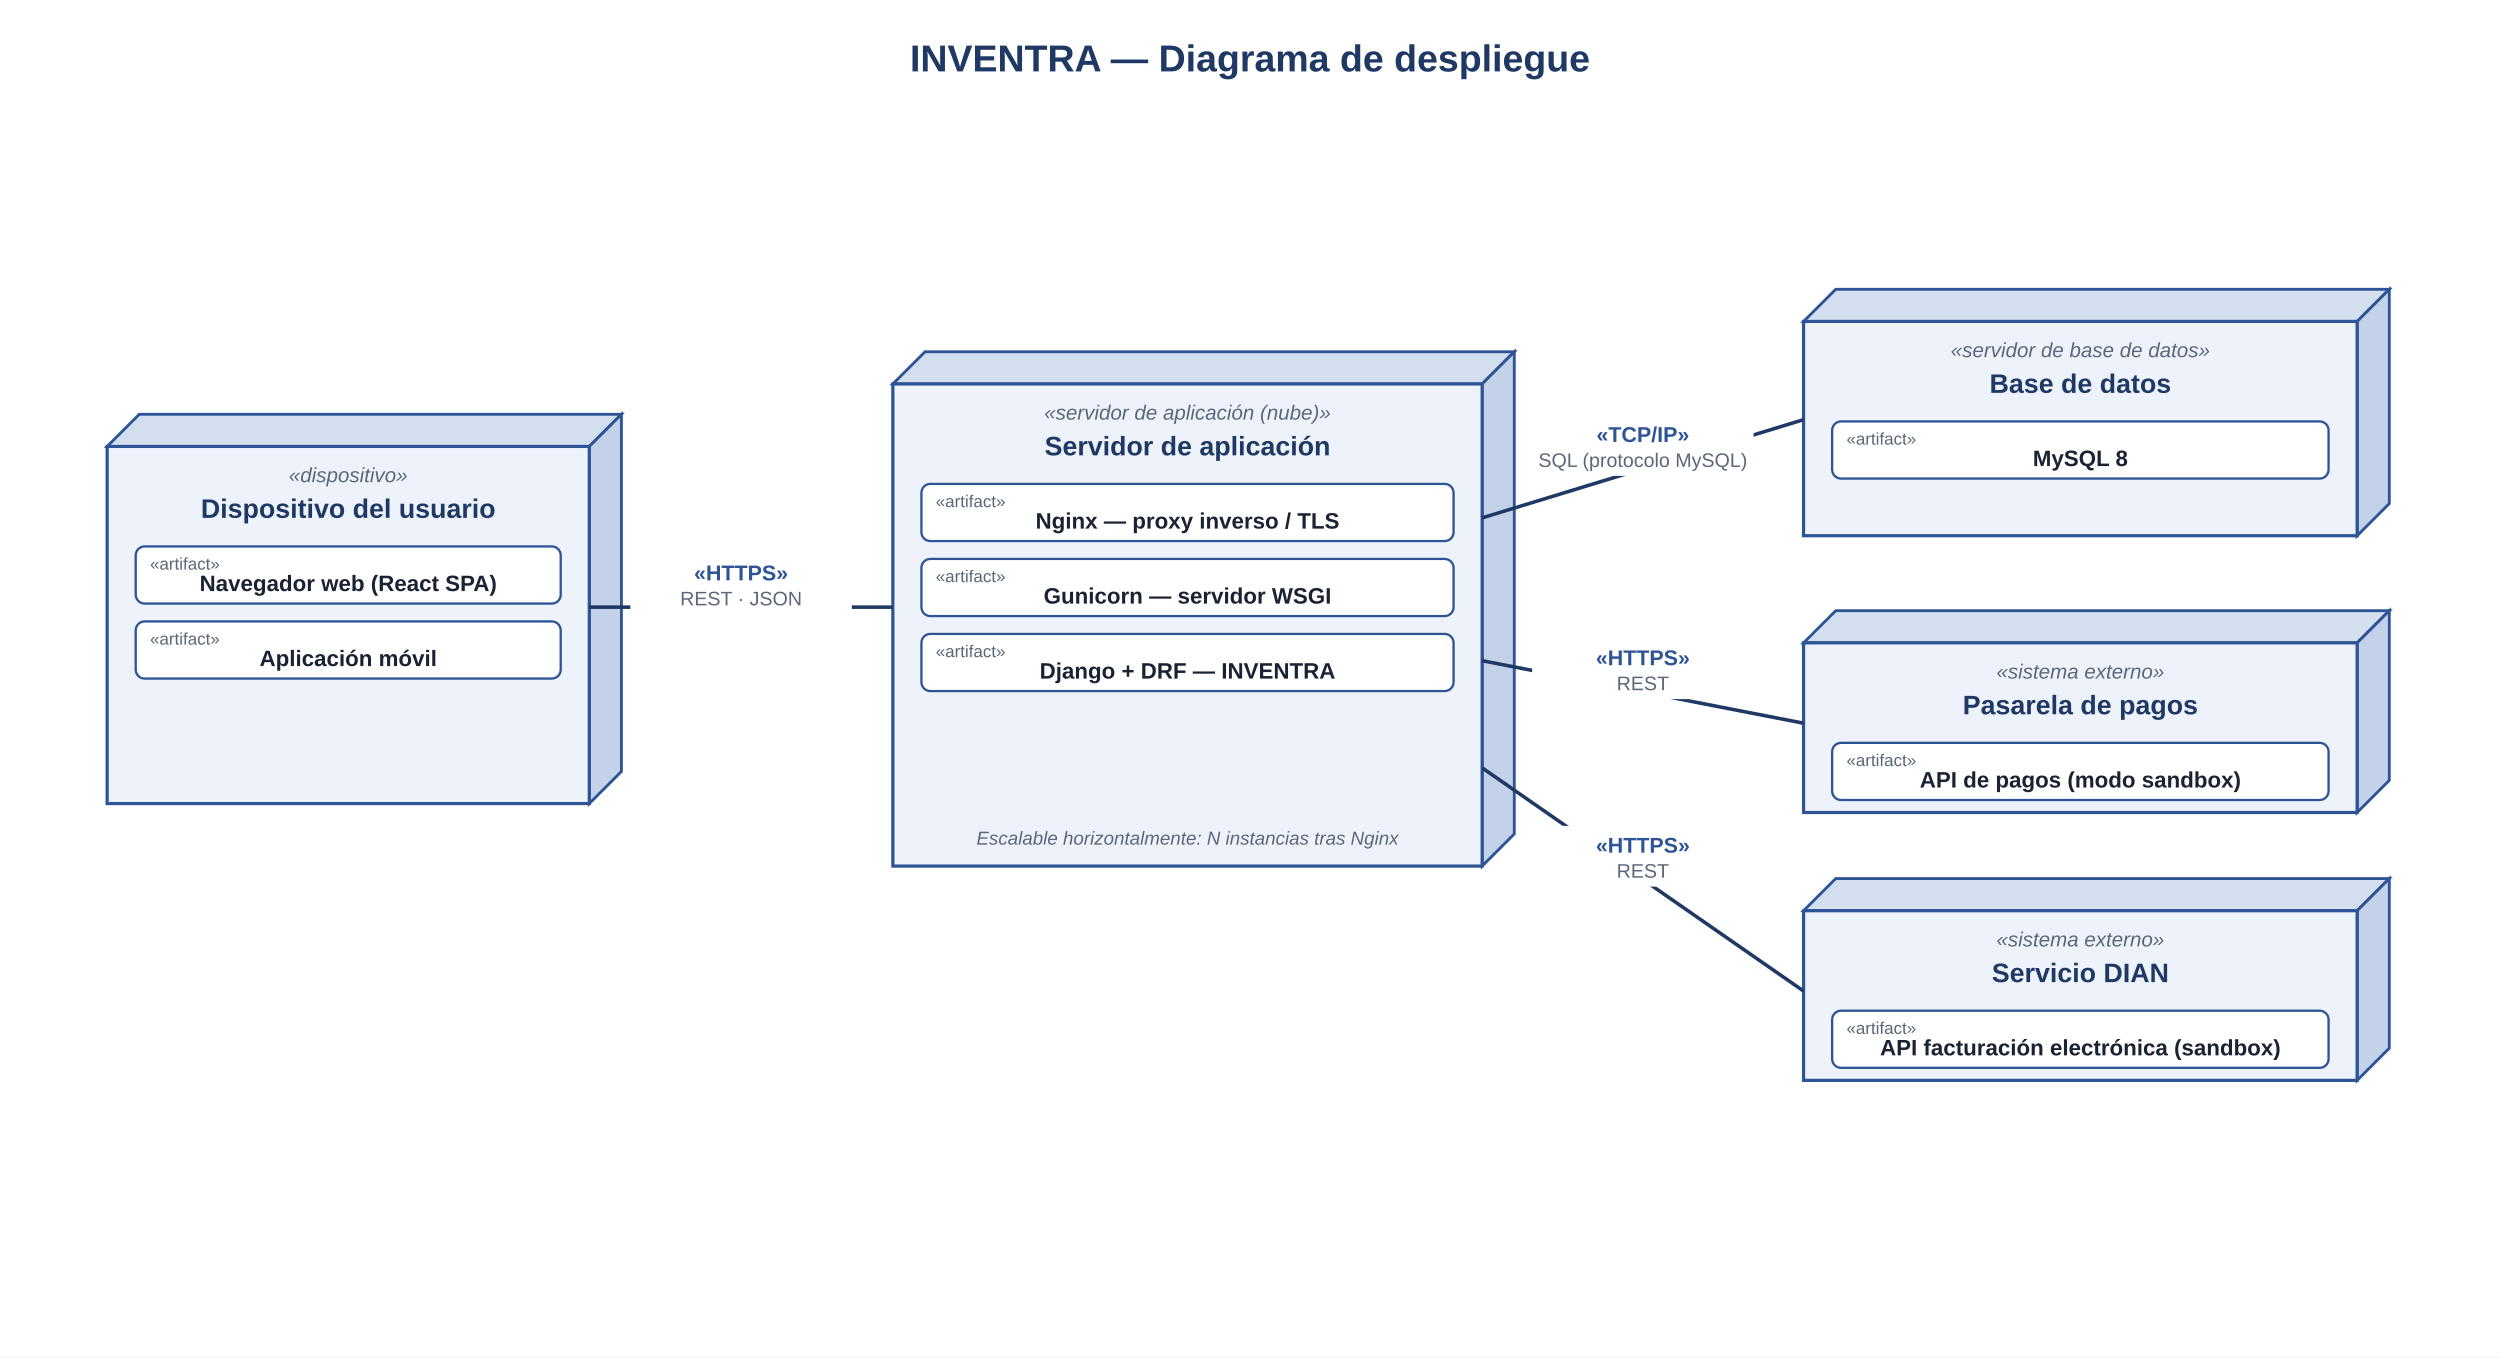
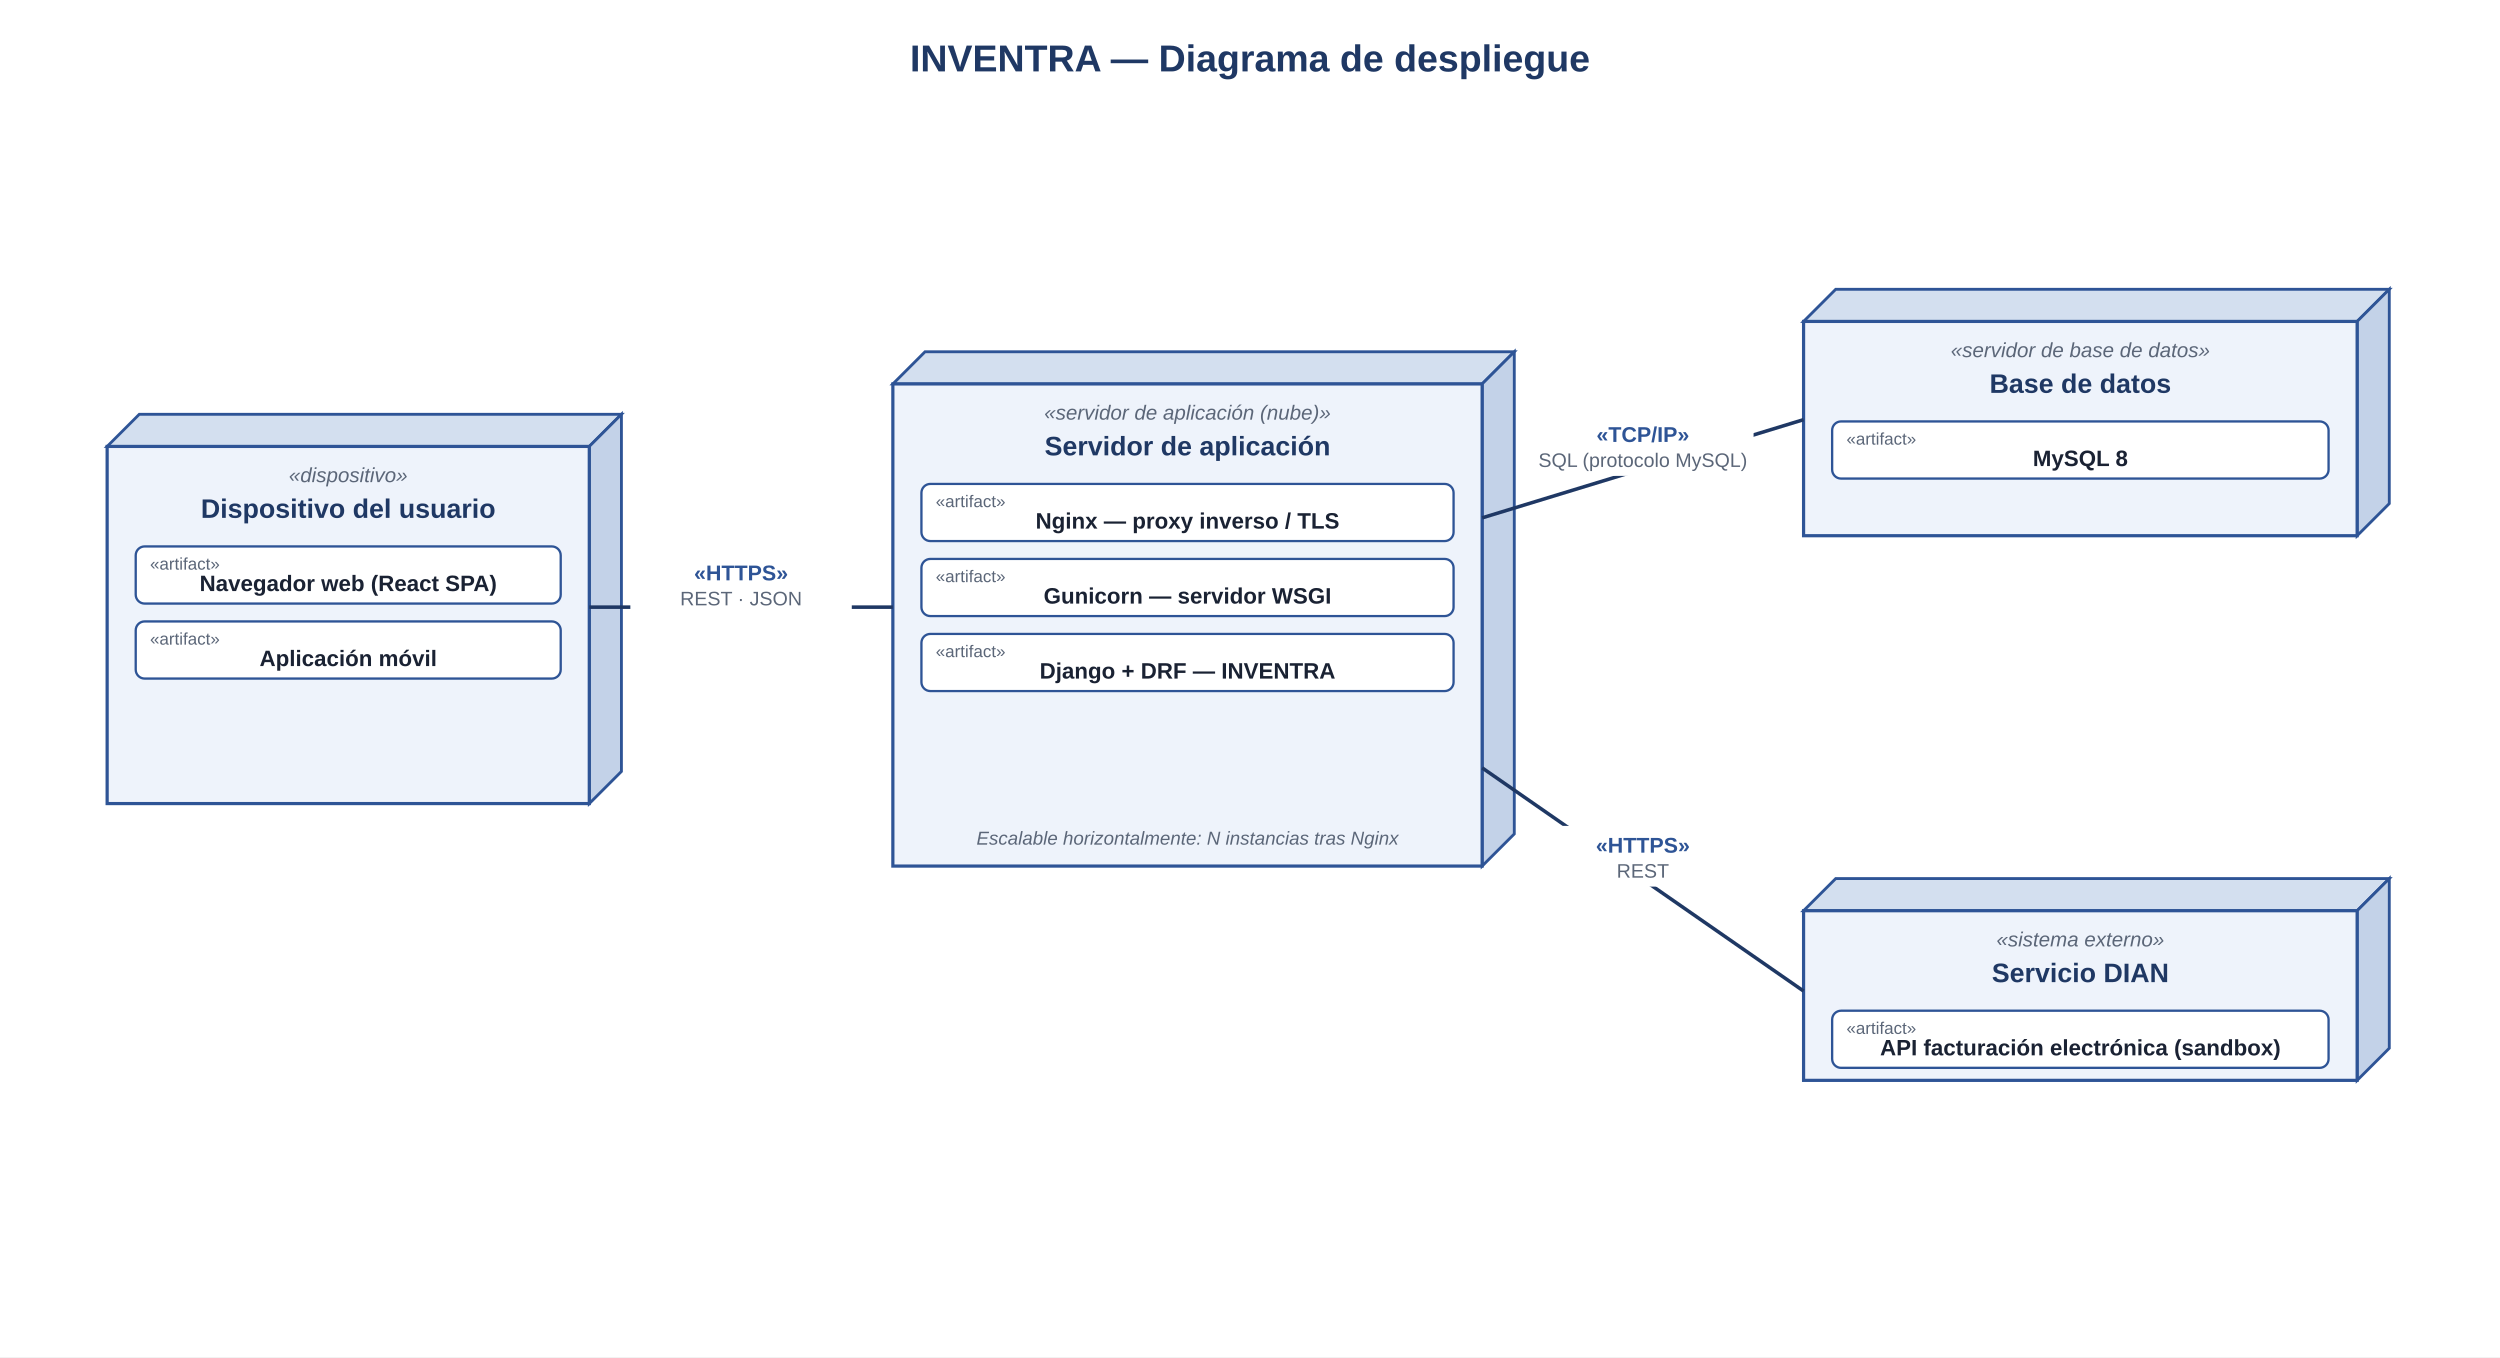
<svg xmlns="http://www.w3.org/2000/svg" width="1400" height="760" viewBox="0 0 1400 760">
  <rect width="1400" height="760" fill="#fff" />
  <text x="700.0" y="40" text-anchor="middle" font-family="Arial" font-size="21" font-weight="700" fill="#1F3864">INVENTRA — Diagrama de despliegue</text>
  <polygon points="60,250 78,232 348,232 330,250" fill="#D3DFEF" stroke="#2E5496" stroke-width="1.6" />
  <polygon points="330,250 348,232 348,432 330,450" fill="#C3D2E8" stroke="#2E5496" stroke-width="1.6" />
  <rect x="60" y="250" width="270" height="200" fill="#EEF3FB" stroke="#2E5496" stroke-width="1.8" />
  <text x="195.0" y="270" text-anchor="middle" font-family="Arial" font-size="11.5" font-style="italic" fill="#5B6678">«dispositivo»</text>
  <text x="195.0" y="290" text-anchor="middle" font-family="Arial" font-size="15" font-weight="700" fill="#1F3864">Dispositivo del usuario</text>
  <rect x="76" y="306" width="238" height="32" rx="5" fill="#fff" stroke="#2E5496" stroke-width="1.3" />
  <text x="84" y="319" font-family="Arial" font-size="9.5" fill="#5B6678">«artifact»</text>
  <text x="195.0" y="331" text-anchor="middle" font-family="Arial" font-size="12.5" font-weight="600" fill="#1A2233">Navegador web (React SPA)</text>
  <rect x="76" y="348" width="238" height="32" rx="5" fill="#fff" stroke="#2E5496" stroke-width="1.3" />
  <text x="84" y="361" font-family="Arial" font-size="9.5" fill="#5B6678">«artifact»</text>
  <text x="195.0" y="373" text-anchor="middle" font-family="Arial" font-size="12.5" font-weight="600" fill="#1A2233">Aplicación móvil</text>
  <polygon points="500,215 518,197 848,197 830,215" fill="#D3DFEF" stroke="#2E5496" stroke-width="1.6" />
  <polygon points="830,215 848,197 848,467 830,485" fill="#C3D2E8" stroke="#2E5496" stroke-width="1.6" />
  <rect x="500" y="215" width="330" height="270" fill="#EEF3FB" stroke="#2E5496" stroke-width="1.8" />
  <text x="665.0" y="235" text-anchor="middle" font-family="Arial" font-size="11.5" font-style="italic" fill="#5B6678">«servidor de aplicación (nube)»</text>
  <text x="665.0" y="255" text-anchor="middle" font-family="Arial" font-size="15" font-weight="700" fill="#1F3864">Servidor de aplicación</text>
  <rect x="516" y="271" width="298" height="32" rx="5" fill="#fff" stroke="#2E5496" stroke-width="1.3" />
  <text x="524" y="284" font-family="Arial" font-size="9.5" fill="#5B6678">«artifact»</text>
  <text x="665.0" y="296" text-anchor="middle" font-family="Arial" font-size="12.5" font-weight="600" fill="#1A2233">Nginx — proxy inverso / TLS</text>
  <rect x="516" y="313" width="298" height="32" rx="5" fill="#fff" stroke="#2E5496" stroke-width="1.3" />
  <text x="524" y="326" font-family="Arial" font-size="9.5" fill="#5B6678">«artifact»</text>
  <text x="665.0" y="338" text-anchor="middle" font-family="Arial" font-size="12.5" font-weight="600" fill="#1A2233">Gunicorn — servidor WSGI</text>
  <rect x="516" y="355" width="298" height="32" rx="5" fill="#fff" stroke="#2E5496" stroke-width="1.3" />
  <text x="524" y="368" font-family="Arial" font-size="9.5" fill="#5B6678">«artifact»</text>
  <text x="665.0" y="380" text-anchor="middle" font-family="Arial" font-size="12.5" font-weight="600" fill="#1A2233">Django + DRF — INVENTRA</text>
  <text x="665.0" y="473" text-anchor="middle" font-family="Arial" font-size="10.5" font-style="italic" fill="#5B6678">Escalable horizontalmente: N instancias tras Nginx</text>
  <polygon points="1010,180 1028,162 1338,162 1320,180" fill="#D3DFEF" stroke="#2E5496" stroke-width="1.6" />
  <polygon points="1320,180 1338,162 1338,282 1320,300" fill="#C3D2E8" stroke="#2E5496" stroke-width="1.6" />
  <rect x="1010" y="180" width="310" height="120" fill="#EEF3FB" stroke="#2E5496" stroke-width="1.8" />
  <text x="1165.0" y="200" text-anchor="middle" font-family="Arial" font-size="11.5" font-style="italic" fill="#5B6678">«servidor de base de datos»</text>
  <text x="1165.0" y="220" text-anchor="middle" font-family="Arial" font-size="15" font-weight="700" fill="#1F3864">Base de datos</text>
  <rect x="1026" y="236" width="278" height="32" rx="5" fill="#fff" stroke="#2E5496" stroke-width="1.3" />
  <text x="1034" y="249" font-family="Arial" font-size="9.5" fill="#5B6678">«artifact»</text>
  <text x="1165.0" y="261" text-anchor="middle" font-family="Arial" font-size="12.5" font-weight="600" fill="#1A2233">MySQL 8</text>
-   <polygon points="1010,360 1028,342 1338,342 1320,360" fill="#D3DFEF" stroke="#2E5496" stroke-width="1.6" />
-   <polygon points="1320,360 1338,342 1338,437 1320,455" fill="#C3D2E8" stroke="#2E5496" stroke-width="1.6" />
-   <rect x="1010" y="360" width="310" height="95" fill="#EEF3FB" stroke="#2E5496" stroke-width="1.8" />
-   <text x="1165.0" y="380" text-anchor="middle" font-family="Arial" font-size="11.5" font-style="italic" fill="#5B6678">«sistema externo»</text>
-   <text x="1165.0" y="400" text-anchor="middle" font-family="Arial" font-size="15" font-weight="700" fill="#1F3864">Pasarela de pagos</text>
-   <rect x="1026" y="416" width="278" height="32" rx="5" fill="#fff" stroke="#2E5496" stroke-width="1.3" />
-   <text x="1034" y="429" font-family="Arial" font-size="9.5" fill="#5B6678">«artifact»</text>
-   <text x="1165.0" y="441" text-anchor="middle" font-family="Arial" font-size="12.5" font-weight="600" fill="#1A2233">API de pagos (modo sandbox)</text>
  <polygon points="1010,510 1028,492 1338,492 1320,510" fill="#D3DFEF" stroke="#2E5496" stroke-width="1.6" />
  <polygon points="1320,510 1338,492 1338,587 1320,605" fill="#C3D2E8" stroke="#2E5496" stroke-width="1.6" />
  <rect x="1010" y="510" width="310" height="95" fill="#EEF3FB" stroke="#2E5496" stroke-width="1.8" />
  <text x="1165.0" y="530" text-anchor="middle" font-family="Arial" font-size="11.5" font-style="italic" fill="#5B6678">«sistema externo»</text>
  <text x="1165.0" y="550" text-anchor="middle" font-family="Arial" font-size="15" font-weight="700" fill="#1F3864">Servicio DIAN</text>
  <rect x="1026" y="566" width="278" height="32" rx="5" fill="#fff" stroke="#2E5496" stroke-width="1.3" />
  <text x="1034" y="579" font-family="Arial" font-size="9.5" fill="#5B6678">«artifact»</text>
  <text x="1165.0" y="591" text-anchor="middle" font-family="Arial" font-size="12.5" font-weight="600" fill="#1A2233">API facturación electrónica (sandbox)</text>
  <line x1="330" y1="340" x2="500" y2="340" stroke="#1F3864" stroke-width="2" />
  <rect x="353.0" y="310.0" width="124" height="34" fill="#fff" />
  <text x="415.0" y="325.0" text-anchor="middle" font-family="Arial" font-size="12" font-weight="700" fill="#2E5496">«HTTPS»</text>
  <text x="415.0" y="339.0" text-anchor="middle" font-family="Arial" font-size="11" fill="#5B6678">REST · JSON</text>
  <line x1="830" y1="290" x2="1010" y2="235" stroke="#1F3864" stroke-width="2" />
  <rect x="858.0" y="232.5" width="124" height="34" fill="#fff" />
  <text x="920.0" y="247.5" text-anchor="middle" font-family="Arial" font-size="12" font-weight="700" fill="#2E5496">«TCP/IP»</text>
  <text x="920.0" y="261.5" text-anchor="middle" font-family="Arial" font-size="11" fill="#5B6678">SQL (protocolo MySQL)</text>
-   <line x1="830" y1="370" x2="1010" y2="405" stroke="#1F3864" stroke-width="2" />
  <rect x="858.0" y="357.5" width="124" height="34" fill="#fff" />
-   <text x="920.0" y="372.5" text-anchor="middle" font-family="Arial" font-size="12" font-weight="700" fill="#2E5496">«HTTPS»</text>
-   <text x="920.0" y="386.5" text-anchor="middle" font-family="Arial" font-size="11" fill="#5B6678">REST</text>
  <line x1="830" y1="430" x2="1010" y2="555" stroke="#1F3864" stroke-width="2" />
  <rect x="858.0" y="462.5" width="124" height="34" fill="#fff" />
  <text x="920.0" y="477.5" text-anchor="middle" font-family="Arial" font-size="12" font-weight="700" fill="#2E5496">«HTTPS»</text>
  <text x="920.0" y="491.5" text-anchor="middle" font-family="Arial" font-size="11" fill="#5B6678">REST</text>
</svg>
